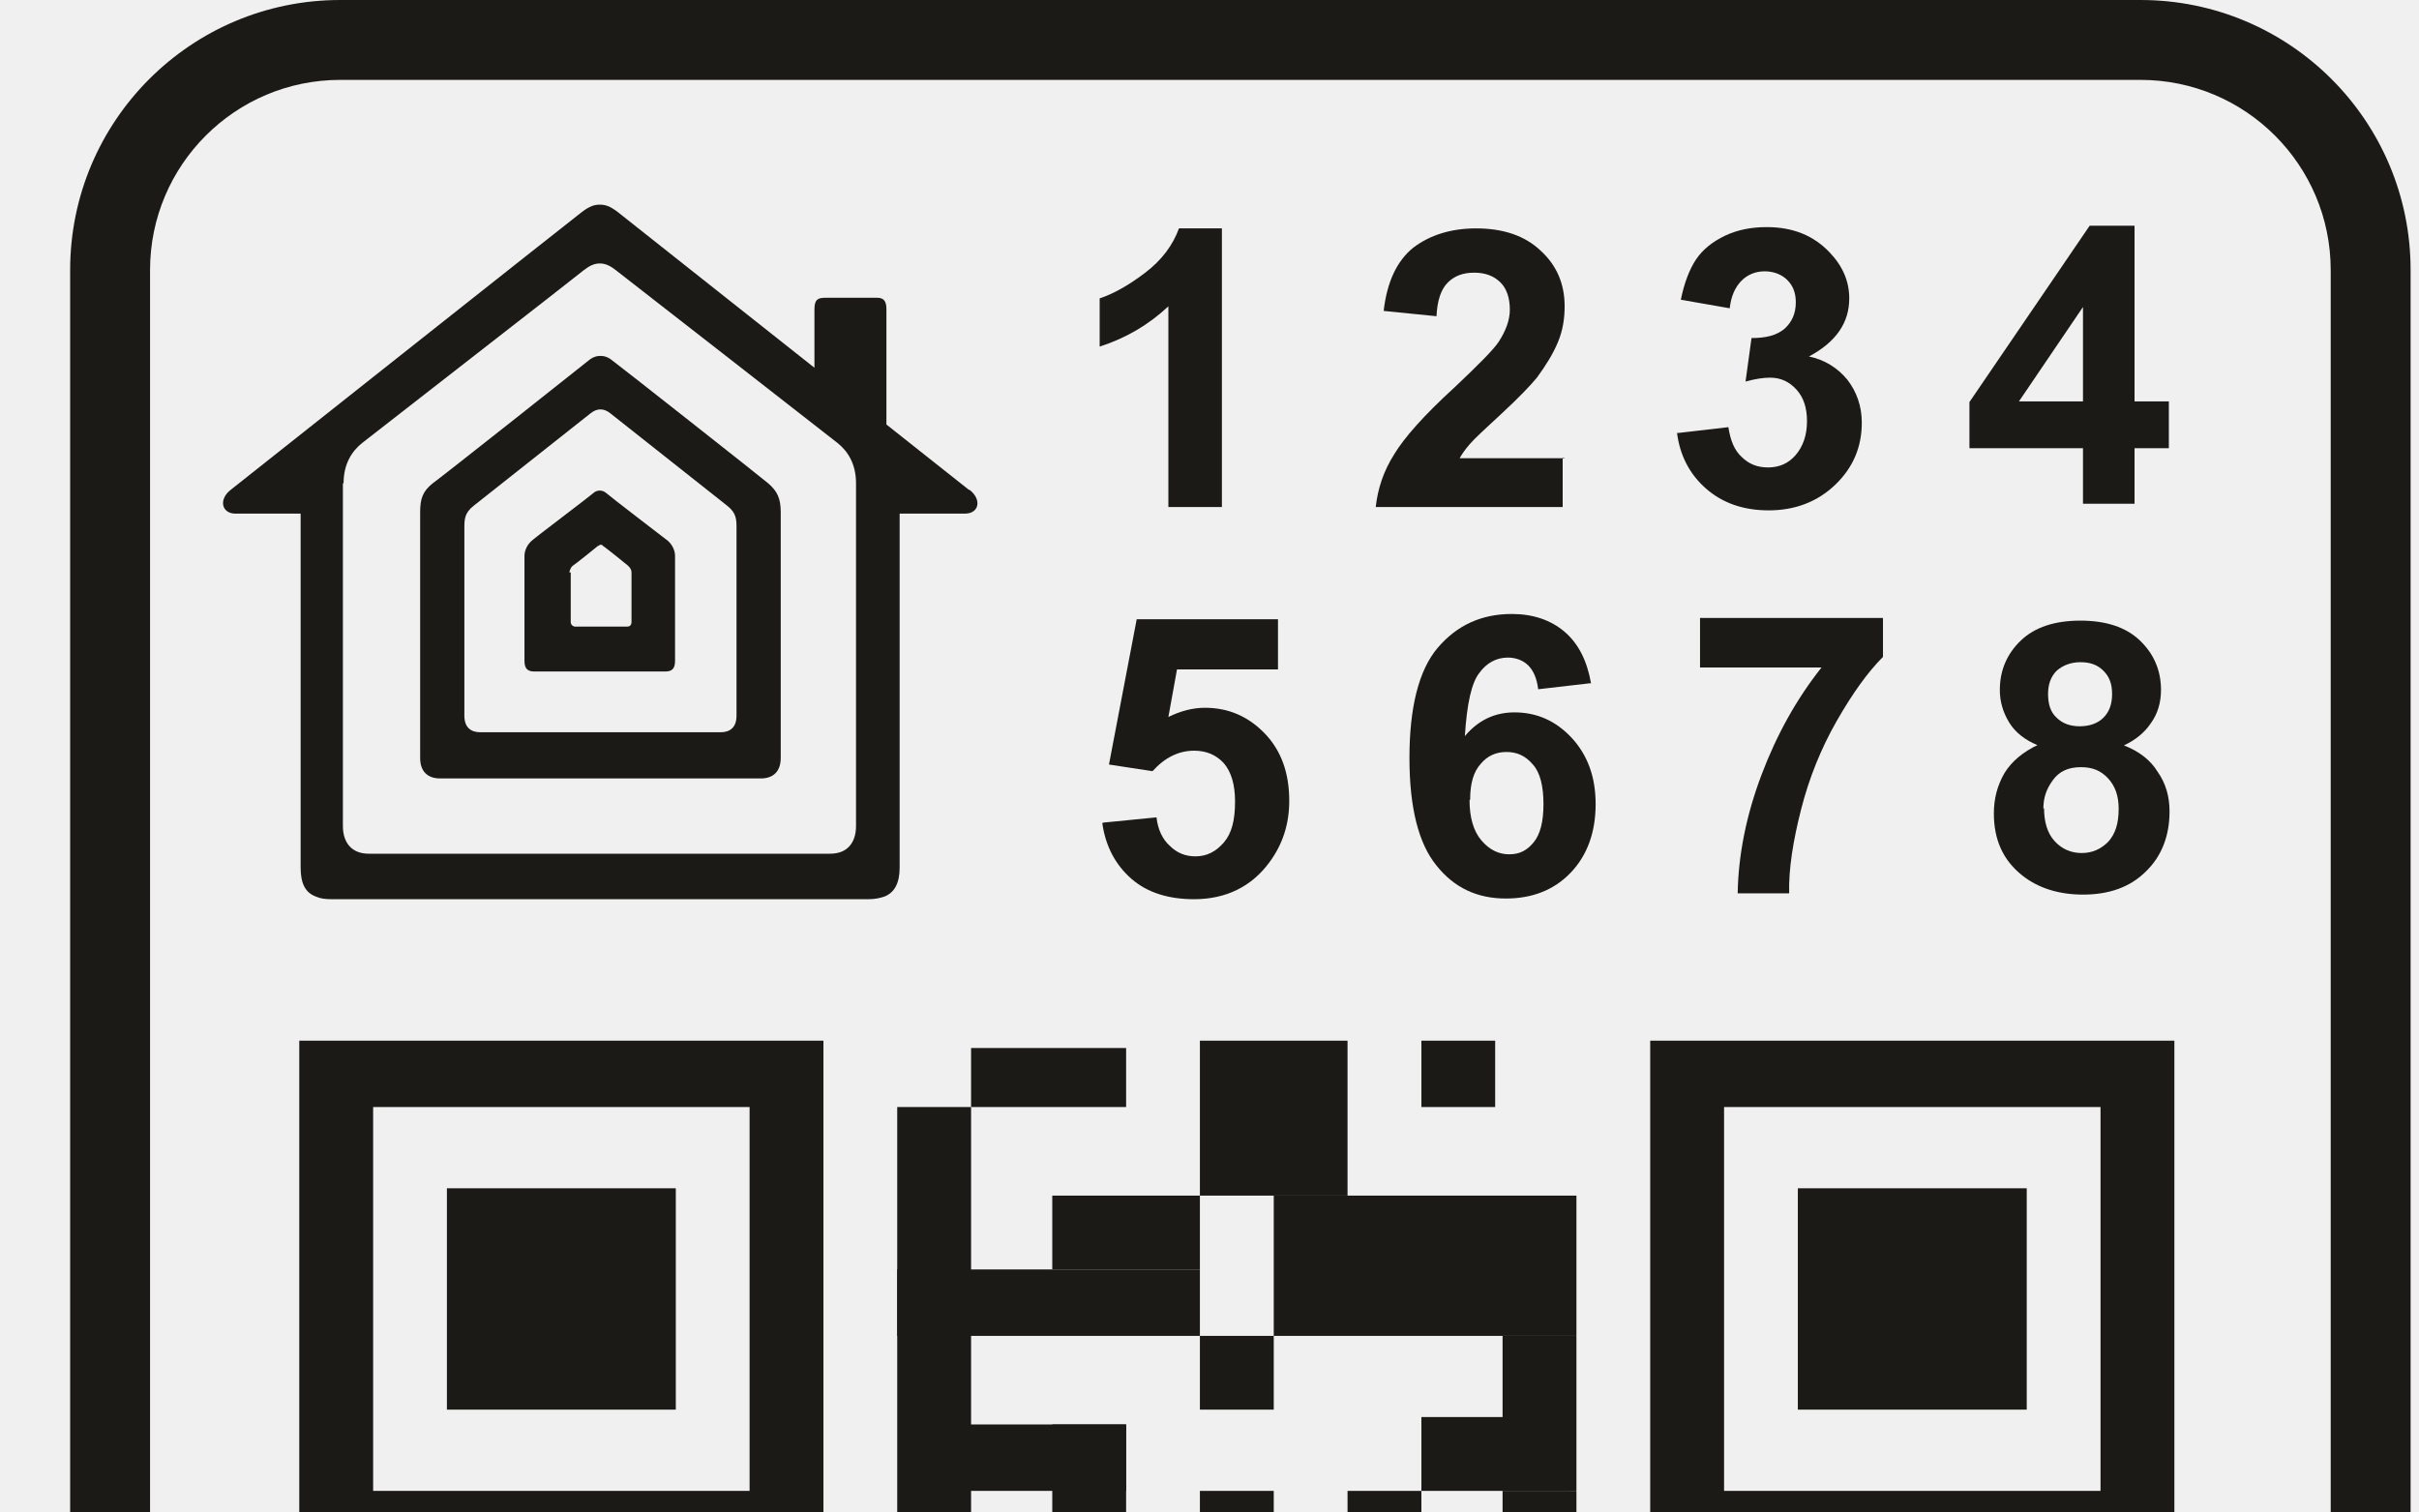
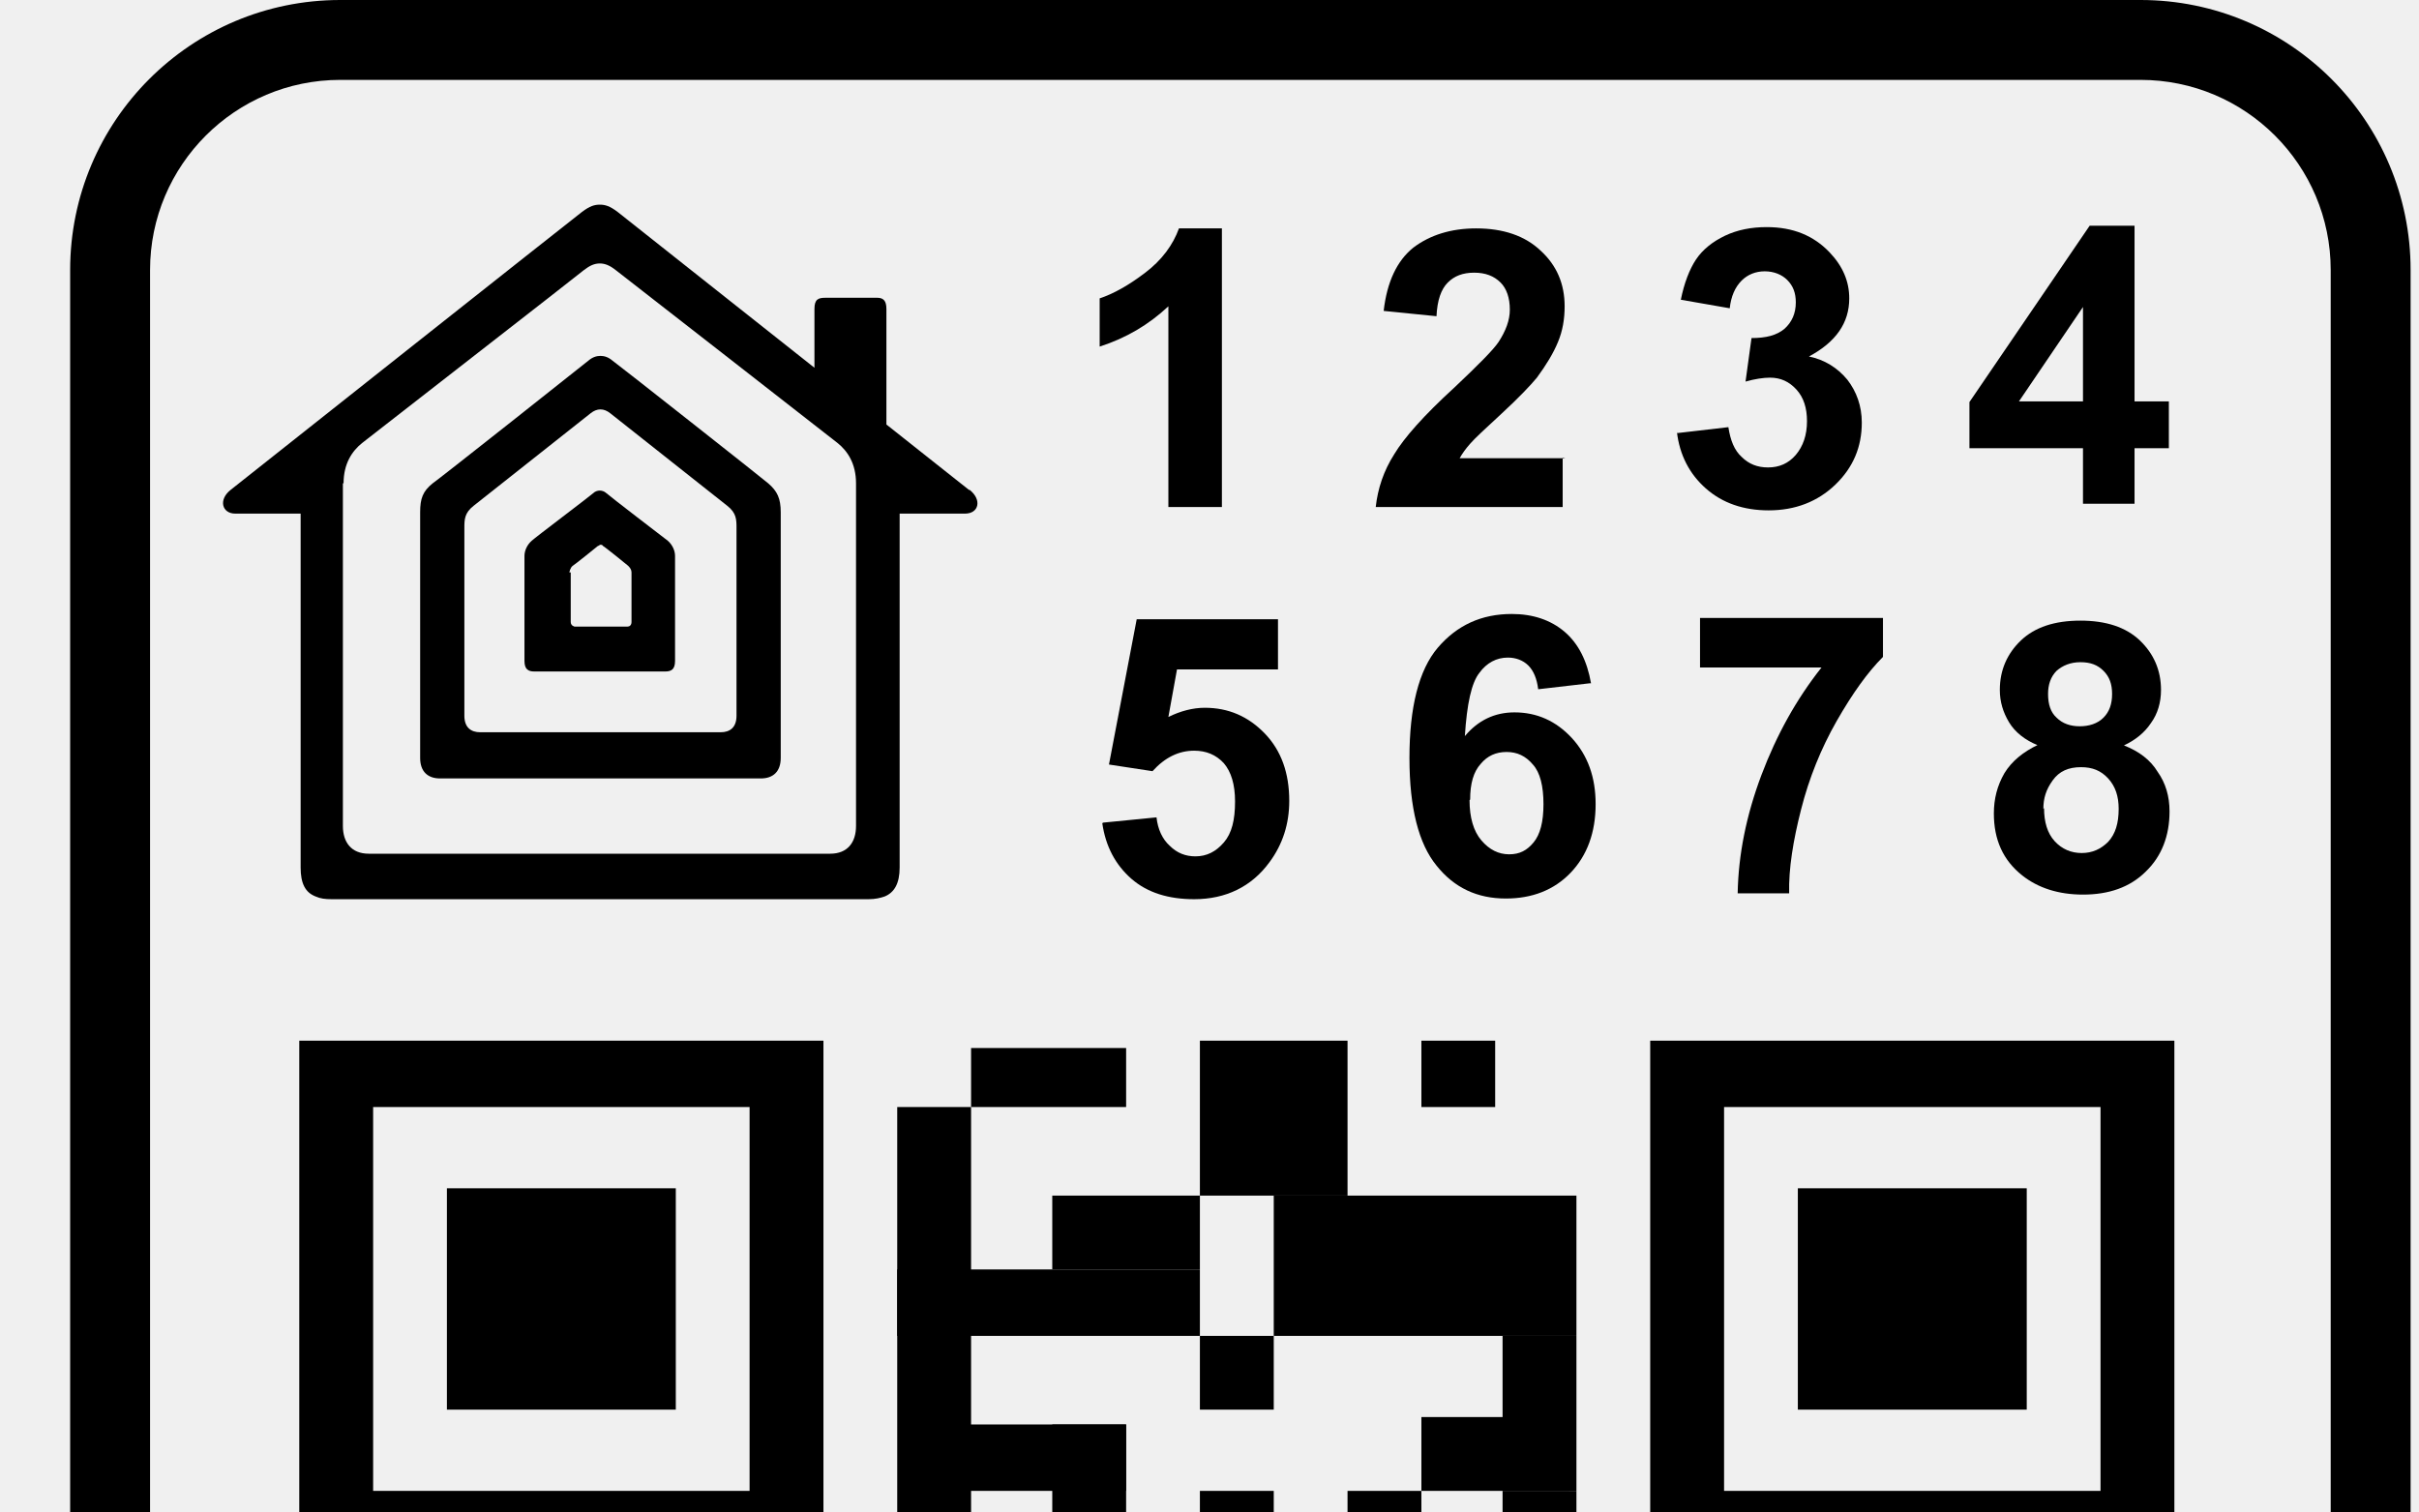
- <svg xmlns="http://www.w3.org/2000/svg" width="32" height="20" viewBox="0 0 32 20" fill="none">
-   <g clip-path="url(#clip0_2957_55938)">
-     <path d="M20.854 15.82H16.85V17.676H20.854V15.82Z" fill="#1C1A17" />
-     <path d="M15.873 16.797H11.869V17.676H15.873V16.797Z" fill="#1C1A17" />
-     <path d="M14.897 18.848H11.967V19.727H14.897V18.848Z" fill="#1C1A17" />
-     <path d="M15.873 15.82H13.92V16.797H15.873V15.82Z" fill="#1C1A17" />
-     <path d="M17.826 13.77H15.873V15.82H17.826V13.77Z" fill="#1C1A17" />
-     <path d="M14.897 13.867H12.846V14.648H14.897V13.867Z" fill="#1C1A17" />
-     <path d="M20.756 18.75H18.803V19.727H20.756V18.75Z" fill="#1C1A17" />
-     <path d="M20.854 17.676H19.877V19.727H20.854V17.676Z" fill="#1C1A17" />
-     <path d="M19.779 13.77H18.803V14.648H19.779V13.77Z" fill="#1C1A17" />
-     <path d="M16.85 17.676H15.873V18.652H16.85V17.676Z" fill="#1C1A17" />
-     <path d="M12.846 14.648H11.869V20.605H12.846V14.648Z" fill="#1C1A17" />
-     <path d="M20.854 19.727H19.877V20.703H20.854V19.727Z" fill="#1C1A17" />
-     <path d="M18.803 19.727H17.826V20.703H18.803V19.727Z" fill="#1C1A17" />
-     <path d="M16.85 19.727H15.873V20.605H16.85V19.727Z" fill="#1C1A17" />
-     <path d="M14.897 18.848H13.92V20.605H14.897V18.848Z" fill="#1C1A17" />
-     <path d="M12.818 6.482L11.726 5.617V4.088C11.726 3.975 11.682 3.94 11.604 3.94H10.922C10.826 3.94 10.774 3.957 10.774 4.088V4.866C9.551 3.896 8.223 2.848 8.17 2.804C8.066 2.725 8.004 2.708 7.935 2.708C7.865 2.708 7.804 2.725 7.699 2.804C7.594 2.883 3.182 6.377 3.051 6.482C2.885 6.613 2.938 6.796 3.112 6.796H3.977V11.479C3.977 11.689 4.038 11.811 4.178 11.863C4.239 11.89 4.3 11.898 4.388 11.898H11.49C11.578 11.898 11.647 11.881 11.7 11.863C11.831 11.811 11.901 11.689 11.901 11.479V6.796H12.766C12.949 6.796 12.993 6.613 12.827 6.482H12.818ZM4.545 6.395C4.545 6.133 4.659 5.967 4.79 5.862C4.921 5.757 7.655 3.634 7.725 3.573C7.804 3.512 7.865 3.486 7.935 3.486C8.004 3.486 8.066 3.512 8.144 3.573C8.223 3.634 10.948 5.757 11.08 5.862C11.211 5.967 11.324 6.133 11.324 6.395V10.929C11.324 11.147 11.211 11.296 10.983 11.296H4.877C4.65 11.296 4.536 11.147 4.536 10.929V6.395H4.545Z" fill="#1C1A17" />
-     <path d="M5.811 10.3H10.066C10.223 10.3 10.328 10.213 10.328 10.029V6.779C10.328 6.596 10.284 6.5 10.162 6.395C10.092 6.334 8.153 4.805 8.1 4.77C8.048 4.726 7.995 4.709 7.943 4.709C7.891 4.709 7.838 4.726 7.786 4.77C7.733 4.814 5.803 6.343 5.724 6.395C5.593 6.5 5.558 6.596 5.558 6.779V10.029C5.558 10.213 5.663 10.3 5.82 10.3H5.811ZM6.143 6.989C6.143 6.876 6.143 6.788 6.266 6.692C6.344 6.631 7.768 5.504 7.812 5.469C7.856 5.434 7.899 5.417 7.943 5.417C7.987 5.417 8.03 5.434 8.074 5.469C8.118 5.504 9.542 6.631 9.62 6.692C9.743 6.788 9.743 6.876 9.743 6.989V9.47C9.743 9.627 9.655 9.689 9.533 9.689H6.353C6.231 9.689 6.143 9.627 6.143 9.47V6.989Z" fill="#1C1A17" />
-     <path d="M7.078 8.885H8.799C8.878 8.885 8.93 8.859 8.93 8.745V7.356C8.93 7.286 8.895 7.208 8.834 7.155C8.799 7.129 8.048 6.552 8.022 6.526C7.995 6.5 7.96 6.491 7.934 6.491C7.908 6.491 7.873 6.5 7.847 6.526C7.821 6.552 7.069 7.12 7.034 7.155C6.973 7.208 6.938 7.286 6.938 7.356V8.745C6.938 8.859 6.991 8.885 7.069 8.885H7.078ZM7.532 7.574C7.532 7.574 7.541 7.513 7.576 7.487C7.594 7.478 7.899 7.234 7.908 7.225C7.917 7.225 7.934 7.208 7.943 7.208C7.952 7.208 7.969 7.208 7.978 7.225C7.987 7.225 8.292 7.47 8.31 7.487C8.336 7.513 8.354 7.54 8.354 7.574V8.23C8.354 8.273 8.327 8.291 8.301 8.291H7.602C7.602 8.291 7.55 8.282 7.55 8.23V7.574H7.532Z" fill="#1C1A17" />
-     <path d="M16.164 6.709H15.456V4.053C15.194 4.298 14.897 4.473 14.547 4.586V3.948C14.731 3.887 14.932 3.774 15.15 3.608C15.369 3.442 15.517 3.241 15.596 3.022H16.164V6.709Z" fill="#1C1A17" />
-     <path d="M20.672 6.054V6.709H18.199C18.226 6.464 18.304 6.229 18.444 6.01C18.575 5.792 18.837 5.495 19.239 5.128C19.553 4.831 19.754 4.63 19.824 4.525C19.92 4.377 19.973 4.237 19.973 4.097C19.973 3.94 19.929 3.817 19.851 3.739C19.763 3.651 19.649 3.608 19.501 3.608C19.352 3.608 19.239 3.651 19.152 3.739C19.064 3.826 19.012 3.975 19.003 4.184L18.304 4.114C18.348 3.73 18.479 3.451 18.697 3.276C18.916 3.11 19.195 3.022 19.527 3.022C19.885 3.022 20.174 3.119 20.383 3.319C20.593 3.512 20.698 3.756 20.698 4.053C20.698 4.219 20.672 4.377 20.61 4.525C20.549 4.674 20.453 4.831 20.331 4.997C20.244 5.102 20.095 5.259 19.868 5.469C19.649 5.67 19.501 5.809 19.449 5.87C19.387 5.94 19.344 6.001 19.309 6.063H20.707L20.672 6.054Z" fill="#1C1A17" />
-     <path d="M22.183 5.731L22.864 5.652C22.891 5.827 22.943 5.958 23.039 6.045C23.135 6.141 23.249 6.185 23.389 6.185C23.537 6.185 23.659 6.132 23.756 6.019C23.852 5.905 23.904 5.757 23.904 5.573C23.904 5.399 23.86 5.259 23.764 5.154C23.668 5.049 23.555 4.997 23.415 4.997C23.327 4.997 23.214 5.014 23.091 5.049L23.17 4.473C23.362 4.473 23.502 4.438 23.607 4.35C23.703 4.263 23.756 4.149 23.756 4.001C23.756 3.878 23.721 3.782 23.642 3.704C23.572 3.634 23.467 3.59 23.345 3.59C23.223 3.59 23.118 3.634 23.039 3.713C22.952 3.8 22.899 3.922 22.882 4.079L22.235 3.966C22.279 3.747 22.349 3.564 22.436 3.433C22.524 3.302 22.655 3.197 22.821 3.118C22.987 3.04 23.17 3.005 23.371 3.005C23.721 3.005 23.991 3.118 24.201 3.337C24.376 3.52 24.463 3.721 24.463 3.948C24.463 4.272 24.288 4.525 23.93 4.717C24.14 4.761 24.306 4.866 24.437 5.023C24.559 5.18 24.629 5.372 24.629 5.591C24.629 5.914 24.515 6.185 24.28 6.412C24.044 6.639 23.747 6.753 23.397 6.753C23.065 6.753 22.786 6.657 22.567 6.464C22.349 6.272 22.218 6.019 22.183 5.713" fill="#1C1A17" />
-     <path d="M27.555 6.665V5.931H26.053V5.32L27.643 2.987H28.237V5.311H28.691V5.931H28.237V6.665H27.555ZM27.555 5.311V4.062L26.708 5.311H27.555Z" fill="#1C1A17" />
-     <path d="M14.591 10.885L15.299 10.815C15.316 10.972 15.377 11.104 15.474 11.191C15.57 11.287 15.683 11.331 15.814 11.331C15.963 11.331 16.085 11.269 16.19 11.147C16.295 11.025 16.338 10.85 16.338 10.605C16.338 10.378 16.286 10.212 16.19 10.099C16.085 9.985 15.954 9.933 15.797 9.933C15.596 9.933 15.412 10.02 15.246 10.204L14.67 10.116L15.037 8.194H16.906V8.858H15.57L15.456 9.487C15.613 9.409 15.779 9.365 15.937 9.365C16.251 9.365 16.513 9.479 16.732 9.706C16.95 9.933 17.055 10.23 17.055 10.597C17.055 10.902 16.968 11.173 16.793 11.409C16.557 11.732 16.216 11.898 15.797 11.898C15.456 11.898 15.177 11.811 14.967 11.628C14.757 11.444 14.626 11.2 14.582 10.894" fill="#1C1A17" />
-     <path d="M21.03 9.041L20.348 9.12C20.331 8.98 20.287 8.875 20.217 8.805C20.147 8.736 20.051 8.701 19.946 8.701C19.798 8.701 19.667 8.77 19.571 8.902C19.466 9.033 19.405 9.312 19.378 9.74C19.553 9.531 19.772 9.426 20.034 9.426C20.331 9.426 20.584 9.539 20.794 9.766C21.003 9.994 21.108 10.282 21.108 10.64C21.108 11.016 20.995 11.321 20.776 11.549C20.558 11.776 20.27 11.889 19.92 11.889C19.544 11.889 19.239 11.749 19.003 11.453C18.767 11.164 18.645 10.692 18.645 10.028C18.645 9.365 18.767 8.867 19.02 8.57C19.274 8.273 19.597 8.124 19.999 8.124C20.278 8.124 20.514 8.203 20.698 8.36C20.881 8.517 20.995 8.744 21.047 9.041M19.44 10.588C19.44 10.815 19.492 10.998 19.597 11.12C19.702 11.243 19.824 11.304 19.964 11.304C20.104 11.304 20.2 11.252 20.287 11.147C20.374 11.042 20.418 10.876 20.418 10.64C20.418 10.404 20.374 10.221 20.278 10.116C20.182 10.002 20.069 9.95 19.929 9.95C19.789 9.95 19.675 10.002 19.588 10.107C19.492 10.212 19.448 10.369 19.448 10.579" fill="#1C1A17" />
-     <path d="M22.489 8.832V8.177H24.909V8.692C24.708 8.893 24.507 9.173 24.297 9.54C24.088 9.906 23.93 10.3 23.826 10.71C23.721 11.121 23.66 11.496 23.668 11.82H22.987C22.996 11.313 23.1 10.789 23.301 10.256C23.502 9.723 23.764 9.251 24.096 8.832H22.489Z" fill="#1C1A17" />
-     <path d="M26.962 9.863C26.787 9.793 26.656 9.688 26.577 9.557C26.498 9.426 26.455 9.286 26.455 9.129C26.455 8.867 26.551 8.649 26.734 8.474C26.918 8.299 27.18 8.212 27.521 8.212C27.861 8.212 28.123 8.299 28.307 8.474C28.49 8.649 28.587 8.867 28.587 9.129C28.587 9.295 28.543 9.444 28.455 9.566C28.368 9.697 28.246 9.793 28.097 9.863C28.298 9.942 28.447 10.055 28.543 10.213C28.648 10.361 28.7 10.536 28.7 10.737C28.7 11.06 28.595 11.331 28.386 11.532C28.176 11.741 27.896 11.837 27.556 11.837C27.232 11.837 26.962 11.75 26.752 11.584C26.498 11.383 26.376 11.112 26.376 10.763C26.376 10.571 26.42 10.396 26.516 10.23C26.612 10.073 26.761 9.95 26.962 9.854M27.04 10.693C27.04 10.876 27.084 11.025 27.18 11.13C27.276 11.235 27.398 11.287 27.538 11.287C27.678 11.287 27.791 11.235 27.888 11.139C27.984 11.034 28.027 10.894 28.027 10.702C28.027 10.536 27.984 10.405 27.888 10.3C27.791 10.195 27.678 10.151 27.529 10.151C27.363 10.151 27.241 10.204 27.154 10.326C27.066 10.448 27.031 10.562 27.031 10.702M27.093 9.182C27.093 9.321 27.128 9.426 27.206 9.496C27.285 9.575 27.39 9.61 27.512 9.61C27.634 9.61 27.748 9.575 27.826 9.496C27.905 9.417 27.94 9.313 27.94 9.182C27.94 9.051 27.905 8.954 27.826 8.876C27.748 8.797 27.652 8.762 27.521 8.762C27.39 8.762 27.285 8.806 27.206 8.876C27.128 8.954 27.093 9.059 27.093 9.182Z" fill="#1C1A17" />
-     <path d="M28.316 1.057C29.705 1.057 30.832 2.184 30.832 3.573V38.142C30.832 39.531 29.705 40.658 28.316 40.658H4.501C3.112 40.658 1.985 39.531 1.985 38.142V3.573C1.985 2.184 3.112 1.057 4.501 1.057H28.316ZM28.316 0H4.501C2.527 0 0.928 1.599 0.928 3.573V38.142C0.928 40.116 2.527 41.715 4.501 41.715H28.316C30.29 41.715 31.889 40.116 31.889 38.142V3.573C31.889 1.599 30.29 0 28.316 0Z" fill="#1C1A17" />
-     <path fill-rule="evenodd" clip-rule="evenodd" d="M10.893 13.77V20.605H3.959V13.77H10.893ZM9.916 19.727V14.648H4.936V19.727H9.916Z" fill="#1C1A17" />
-     <path d="M8.94 15.723H5.912V18.652H8.94V15.723Z" fill="#1C1A17" />
-     <path fill-rule="evenodd" clip-rule="evenodd" d="M28.764 13.77V20.605H21.83V13.77H28.764ZM27.787 19.727V14.648H22.807V19.727H27.787Z" fill="#1C1A17" />
-     <path d="M26.811 15.723H23.783V18.652H26.811V15.723Z" fill="#1C1A17" />
+ <svg xmlns="http://www.w3.org/2000/svg" width="32" height="20" viewBox="0 0 32 20">
+   <g clip-path="url(#clip0_2957_57736)">
+     <path d="M20.854 15.82H16.85V17.676H20.854V15.82Z" />
+     <path d="M15.873 16.797H11.869V17.676H15.873V16.797Z" />
+     <path d="M14.897 18.848H11.967V19.727H14.897V18.848Z" />
+     <path d="M15.873 15.82H13.92V16.797H15.873V15.82Z" />
+     <path d="M17.826 13.77H15.873V15.82H17.826V13.77Z" />
+     <path d="M14.897 13.867H12.846V14.648H14.897V13.867Z" />
+     <path d="M20.756 18.75H18.803V19.727H20.756V18.75Z" />
+     <path d="M20.854 17.676H19.877V19.727H20.854V17.676Z" />
+     <path d="M19.779 13.77H18.803V14.648H19.779V13.77Z" />
+     <path d="M16.85 17.676H15.873V18.652H16.85V17.676Z" />
+     <path d="M12.846 14.648H11.869V20.605H12.846V14.648Z" />
+     <path d="M20.854 19.727H19.877V20.703H20.854V19.727Z" />
+     <path d="M18.803 19.727H17.826V20.703H18.803V19.727Z" />
+     <path d="M16.85 19.727H15.873V20.605H16.85V19.727Z" />
+     <path d="M14.897 18.848H13.92V20.605H14.897V18.848Z" />
+     <path d="M12.818 6.482L11.726 5.617V4.088C11.726 3.975 11.682 3.94 11.604 3.94H10.922C10.826 3.94 10.774 3.957 10.774 4.088V4.866C9.551 3.896 8.223 2.848 8.17 2.804C8.066 2.725 8.004 2.708 7.935 2.708C7.865 2.708 7.804 2.725 7.699 2.804C7.594 2.883 3.182 6.377 3.051 6.482C2.885 6.613 2.938 6.796 3.112 6.796H3.977V11.479C3.977 11.689 4.038 11.811 4.178 11.863C4.239 11.89 4.3 11.898 4.388 11.898H11.49C11.578 11.898 11.647 11.881 11.7 11.863C11.831 11.811 11.901 11.689 11.901 11.479V6.796H12.766C12.949 6.796 12.993 6.613 12.827 6.482H12.818ZM4.545 6.395C4.545 6.133 4.659 5.967 4.79 5.862C4.921 5.757 7.655 3.634 7.725 3.573C7.804 3.512 7.865 3.486 7.935 3.486C8.004 3.486 8.066 3.512 8.144 3.573C8.223 3.634 10.948 5.757 11.08 5.862C11.211 5.967 11.324 6.133 11.324 6.395V10.929C11.324 11.147 11.211 11.296 10.983 11.296H4.877C4.65 11.296 4.536 11.147 4.536 10.929V6.395H4.545Z" />
+     <path d="M5.811 10.3H10.066C10.223 10.3 10.328 10.213 10.328 10.029V6.779C10.328 6.596 10.284 6.5 10.162 6.395C10.092 6.334 8.153 4.805 8.1 4.77C8.048 4.726 7.995 4.709 7.943 4.709C7.891 4.709 7.838 4.726 7.786 4.77C7.733 4.814 5.803 6.343 5.724 6.395C5.593 6.5 5.558 6.596 5.558 6.779V10.029C5.558 10.213 5.663 10.3 5.82 10.3H5.811ZM6.143 6.989C6.143 6.876 6.143 6.788 6.266 6.692C6.344 6.631 7.768 5.504 7.812 5.469C7.856 5.434 7.899 5.417 7.943 5.417C7.987 5.417 8.03 5.434 8.074 5.469C8.118 5.504 9.542 6.631 9.62 6.692C9.743 6.788 9.743 6.876 9.743 6.989V9.47C9.743 9.627 9.655 9.689 9.533 9.689H6.353C6.231 9.689 6.143 9.627 6.143 9.47V6.989Z" />
+     <path d="M7.078 8.885H8.799C8.878 8.885 8.93 8.859 8.93 8.745V7.356C8.93 7.286 8.895 7.208 8.834 7.155C8.799 7.129 8.048 6.552 8.022 6.526C7.995 6.5 7.96 6.491 7.934 6.491C7.908 6.491 7.873 6.5 7.847 6.526C7.821 6.552 7.069 7.12 7.034 7.155C6.973 7.208 6.938 7.286 6.938 7.356V8.745C6.938 8.859 6.991 8.885 7.069 8.885H7.078ZM7.532 7.574C7.532 7.574 7.541 7.513 7.576 7.487C7.594 7.478 7.899 7.234 7.908 7.225C7.917 7.225 7.934 7.208 7.943 7.208C7.952 7.208 7.969 7.208 7.978 7.225C7.987 7.225 8.292 7.47 8.31 7.487C8.336 7.513 8.354 7.54 8.354 7.574V8.23C8.354 8.273 8.327 8.291 8.301 8.291H7.602C7.602 8.291 7.55 8.282 7.55 8.23V7.574H7.532Z" />
+     <path d="M16.164 6.709H15.456V4.053C15.194 4.298 14.897 4.473 14.547 4.586V3.948C14.731 3.887 14.932 3.774 15.15 3.608C15.369 3.442 15.517 3.241 15.596 3.022H16.164V6.709Z" />
+     <path d="M20.672 6.054V6.709H18.199C18.226 6.464 18.304 6.229 18.444 6.01C18.575 5.792 18.837 5.495 19.239 5.128C19.553 4.831 19.754 4.63 19.824 4.525C19.92 4.377 19.973 4.237 19.973 4.097C19.973 3.94 19.929 3.817 19.851 3.739C19.763 3.651 19.649 3.608 19.501 3.608C19.352 3.608 19.239 3.651 19.152 3.739C19.064 3.826 19.012 3.975 19.003 4.184L18.304 4.114C18.348 3.73 18.479 3.451 18.697 3.276C18.916 3.11 19.195 3.022 19.527 3.022C19.885 3.022 20.174 3.119 20.383 3.319C20.593 3.512 20.698 3.756 20.698 4.053C20.698 4.219 20.672 4.377 20.61 4.525C20.549 4.674 20.453 4.831 20.331 4.997C20.244 5.102 20.095 5.259 19.868 5.469C19.649 5.67 19.501 5.809 19.449 5.87C19.387 5.94 19.344 6.001 19.309 6.063H20.707L20.672 6.054Z" />
+     <path d="M22.183 5.731L22.864 5.652C22.891 5.827 22.943 5.958 23.039 6.045C23.135 6.141 23.249 6.185 23.389 6.185C23.537 6.185 23.659 6.132 23.756 6.019C23.852 5.905 23.904 5.757 23.904 5.573C23.904 5.399 23.86 5.259 23.764 5.154C23.668 5.049 23.555 4.997 23.415 4.997C23.327 4.997 23.214 5.014 23.091 5.049L23.17 4.473C23.362 4.473 23.502 4.438 23.607 4.35C23.703 4.263 23.756 4.149 23.756 4.001C23.756 3.878 23.721 3.782 23.642 3.704C23.572 3.634 23.467 3.59 23.345 3.59C23.223 3.59 23.118 3.634 23.039 3.713C22.952 3.8 22.899 3.922 22.882 4.079L22.235 3.966C22.279 3.747 22.349 3.564 22.436 3.433C22.524 3.302 22.655 3.197 22.821 3.118C22.987 3.04 23.17 3.005 23.371 3.005C23.721 3.005 23.991 3.118 24.201 3.337C24.376 3.52 24.463 3.721 24.463 3.948C24.463 4.272 24.288 4.525 23.93 4.717C24.14 4.761 24.306 4.866 24.437 5.023C24.559 5.18 24.629 5.372 24.629 5.591C24.629 5.914 24.515 6.185 24.28 6.412C24.044 6.639 23.747 6.753 23.397 6.753C23.065 6.753 22.786 6.657 22.567 6.464C22.349 6.272 22.218 6.019 22.183 5.713" />
+     <path d="M27.555 6.665V5.931H26.053V5.32L27.643 2.987H28.237V5.311H28.691V5.931H28.237V6.665H27.555ZM27.555 5.311V4.062L26.708 5.311H27.555Z" />
+     <path d="M14.591 10.885L15.299 10.815C15.316 10.972 15.377 11.104 15.474 11.191C15.57 11.287 15.683 11.331 15.814 11.331C15.963 11.331 16.085 11.269 16.19 11.147C16.295 11.025 16.338 10.85 16.338 10.605C16.338 10.378 16.286 10.212 16.19 10.099C16.085 9.985 15.954 9.933 15.797 9.933C15.596 9.933 15.412 10.02 15.246 10.204L14.67 10.116L15.037 8.194H16.906V8.858H15.57L15.456 9.487C15.613 9.409 15.779 9.365 15.937 9.365C16.251 9.365 16.513 9.479 16.732 9.706C16.95 9.933 17.055 10.23 17.055 10.597C17.055 10.902 16.968 11.173 16.793 11.409C16.557 11.732 16.216 11.898 15.797 11.898C15.456 11.898 15.177 11.811 14.967 11.628C14.757 11.444 14.626 11.2 14.582 10.894" />
+     <path d="M21.03 9.041L20.348 9.12C20.331 8.98 20.287 8.875 20.217 8.805C20.147 8.736 20.051 8.701 19.946 8.701C19.798 8.701 19.667 8.77 19.571 8.902C19.466 9.033 19.405 9.312 19.378 9.74C19.553 9.531 19.772 9.426 20.034 9.426C20.331 9.426 20.584 9.539 20.794 9.766C21.003 9.994 21.108 10.282 21.108 10.64C21.108 11.016 20.995 11.321 20.776 11.549C20.558 11.776 20.27 11.889 19.92 11.889C19.544 11.889 19.239 11.749 19.003 11.453C18.767 11.164 18.645 10.692 18.645 10.028C18.645 9.365 18.767 8.867 19.02 8.57C19.274 8.273 19.597 8.124 19.999 8.124C20.278 8.124 20.514 8.203 20.698 8.36C20.881 8.517 20.995 8.744 21.047 9.041M19.44 10.588C19.44 10.815 19.492 10.998 19.597 11.12C19.702 11.243 19.824 11.304 19.964 11.304C20.104 11.304 20.2 11.252 20.287 11.147C20.374 11.042 20.418 10.876 20.418 10.64C20.418 10.404 20.374 10.221 20.278 10.116C20.182 10.002 20.069 9.95 19.929 9.95C19.789 9.95 19.675 10.002 19.588 10.107C19.492 10.212 19.448 10.369 19.448 10.579" />
+     <path d="M22.489 8.832V8.177H24.909V8.692C24.708 8.893 24.507 9.173 24.297 9.54C24.088 9.906 23.93 10.3 23.826 10.71C23.721 11.121 23.66 11.496 23.668 11.82H22.987C22.996 11.313 23.1 10.789 23.301 10.256C23.502 9.723 23.764 9.251 24.096 8.832H22.489Z" />
+     <path d="M26.962 9.863C26.787 9.793 26.656 9.688 26.577 9.557C26.498 9.426 26.455 9.286 26.455 9.129C26.455 8.867 26.551 8.649 26.734 8.474C26.918 8.299 27.18 8.212 27.521 8.212C27.861 8.212 28.123 8.299 28.307 8.474C28.49 8.649 28.587 8.867 28.587 9.129C28.587 9.295 28.543 9.444 28.455 9.566C28.368 9.697 28.246 9.793 28.097 9.863C28.298 9.942 28.447 10.055 28.543 10.213C28.648 10.361 28.7 10.536 28.7 10.737C28.7 11.06 28.595 11.331 28.386 11.532C28.176 11.741 27.896 11.837 27.556 11.837C27.232 11.837 26.962 11.75 26.752 11.584C26.498 11.383 26.376 11.112 26.376 10.763C26.376 10.571 26.42 10.396 26.516 10.23C26.612 10.073 26.761 9.95 26.962 9.854M27.04 10.693C27.04 10.876 27.084 11.025 27.18 11.13C27.276 11.235 27.398 11.287 27.538 11.287C27.678 11.287 27.791 11.235 27.888 11.139C27.984 11.034 28.027 10.894 28.027 10.702C28.027 10.536 27.984 10.405 27.888 10.3C27.791 10.195 27.678 10.151 27.529 10.151C27.363 10.151 27.241 10.204 27.154 10.326C27.066 10.448 27.031 10.562 27.031 10.702M27.093 9.182C27.093 9.321 27.128 9.426 27.206 9.496C27.285 9.575 27.39 9.61 27.512 9.61C27.634 9.61 27.748 9.575 27.826 9.496C27.905 9.417 27.94 9.313 27.94 9.182C27.94 9.051 27.905 8.954 27.826 8.876C27.748 8.797 27.652 8.762 27.521 8.762C27.39 8.762 27.285 8.806 27.206 8.876C27.128 8.954 27.093 9.059 27.093 9.182Z" />
+     <path d="M28.316 1.057C29.705 1.057 30.832 2.184 30.832 3.573V38.142C30.832 39.531 29.705 40.658 28.316 40.658H4.501C3.112 40.658 1.985 39.531 1.985 38.142V3.573C1.985 2.184 3.112 1.057 4.501 1.057H28.316ZM28.316 0H4.501C2.527 0 0.928 1.599 0.928 3.573V38.142C0.928 40.116 2.527 41.715 4.501 41.715H28.316C30.29 41.715 31.889 40.116 31.889 38.142V3.573C31.889 1.599 30.29 0 28.316 0Z" />
+     <path fill-rule="evenodd" clip-rule="evenodd" d="M10.893 13.77V20.605H3.959V13.77H10.893ZM9.916 19.727V14.648H4.936V19.727H9.916Z" />
+     <path d="M8.94 15.723H5.912V18.652H8.94V15.723Z" />
+     <path fill-rule="evenodd" clip-rule="evenodd" d="M28.764 13.77V20.605H21.83V13.77H28.764ZM27.787 19.727V14.648H22.807V19.727H27.787Z" />
+     <path d="M26.811 15.723H23.783V18.652H26.811V15.723Z" />
  </g>
  <defs>
-     <clipPath id="clip0_2957_55938">
-       <rect width="30.961" height="41.715" fill="white" transform="translate(0.928101)" />
+     <clipPath id="clip0_2957_57736">
+       <rect width="30.961" height="41.715" transform="translate(0.928101)" />
    </clipPath>
  </defs>
</svg>
